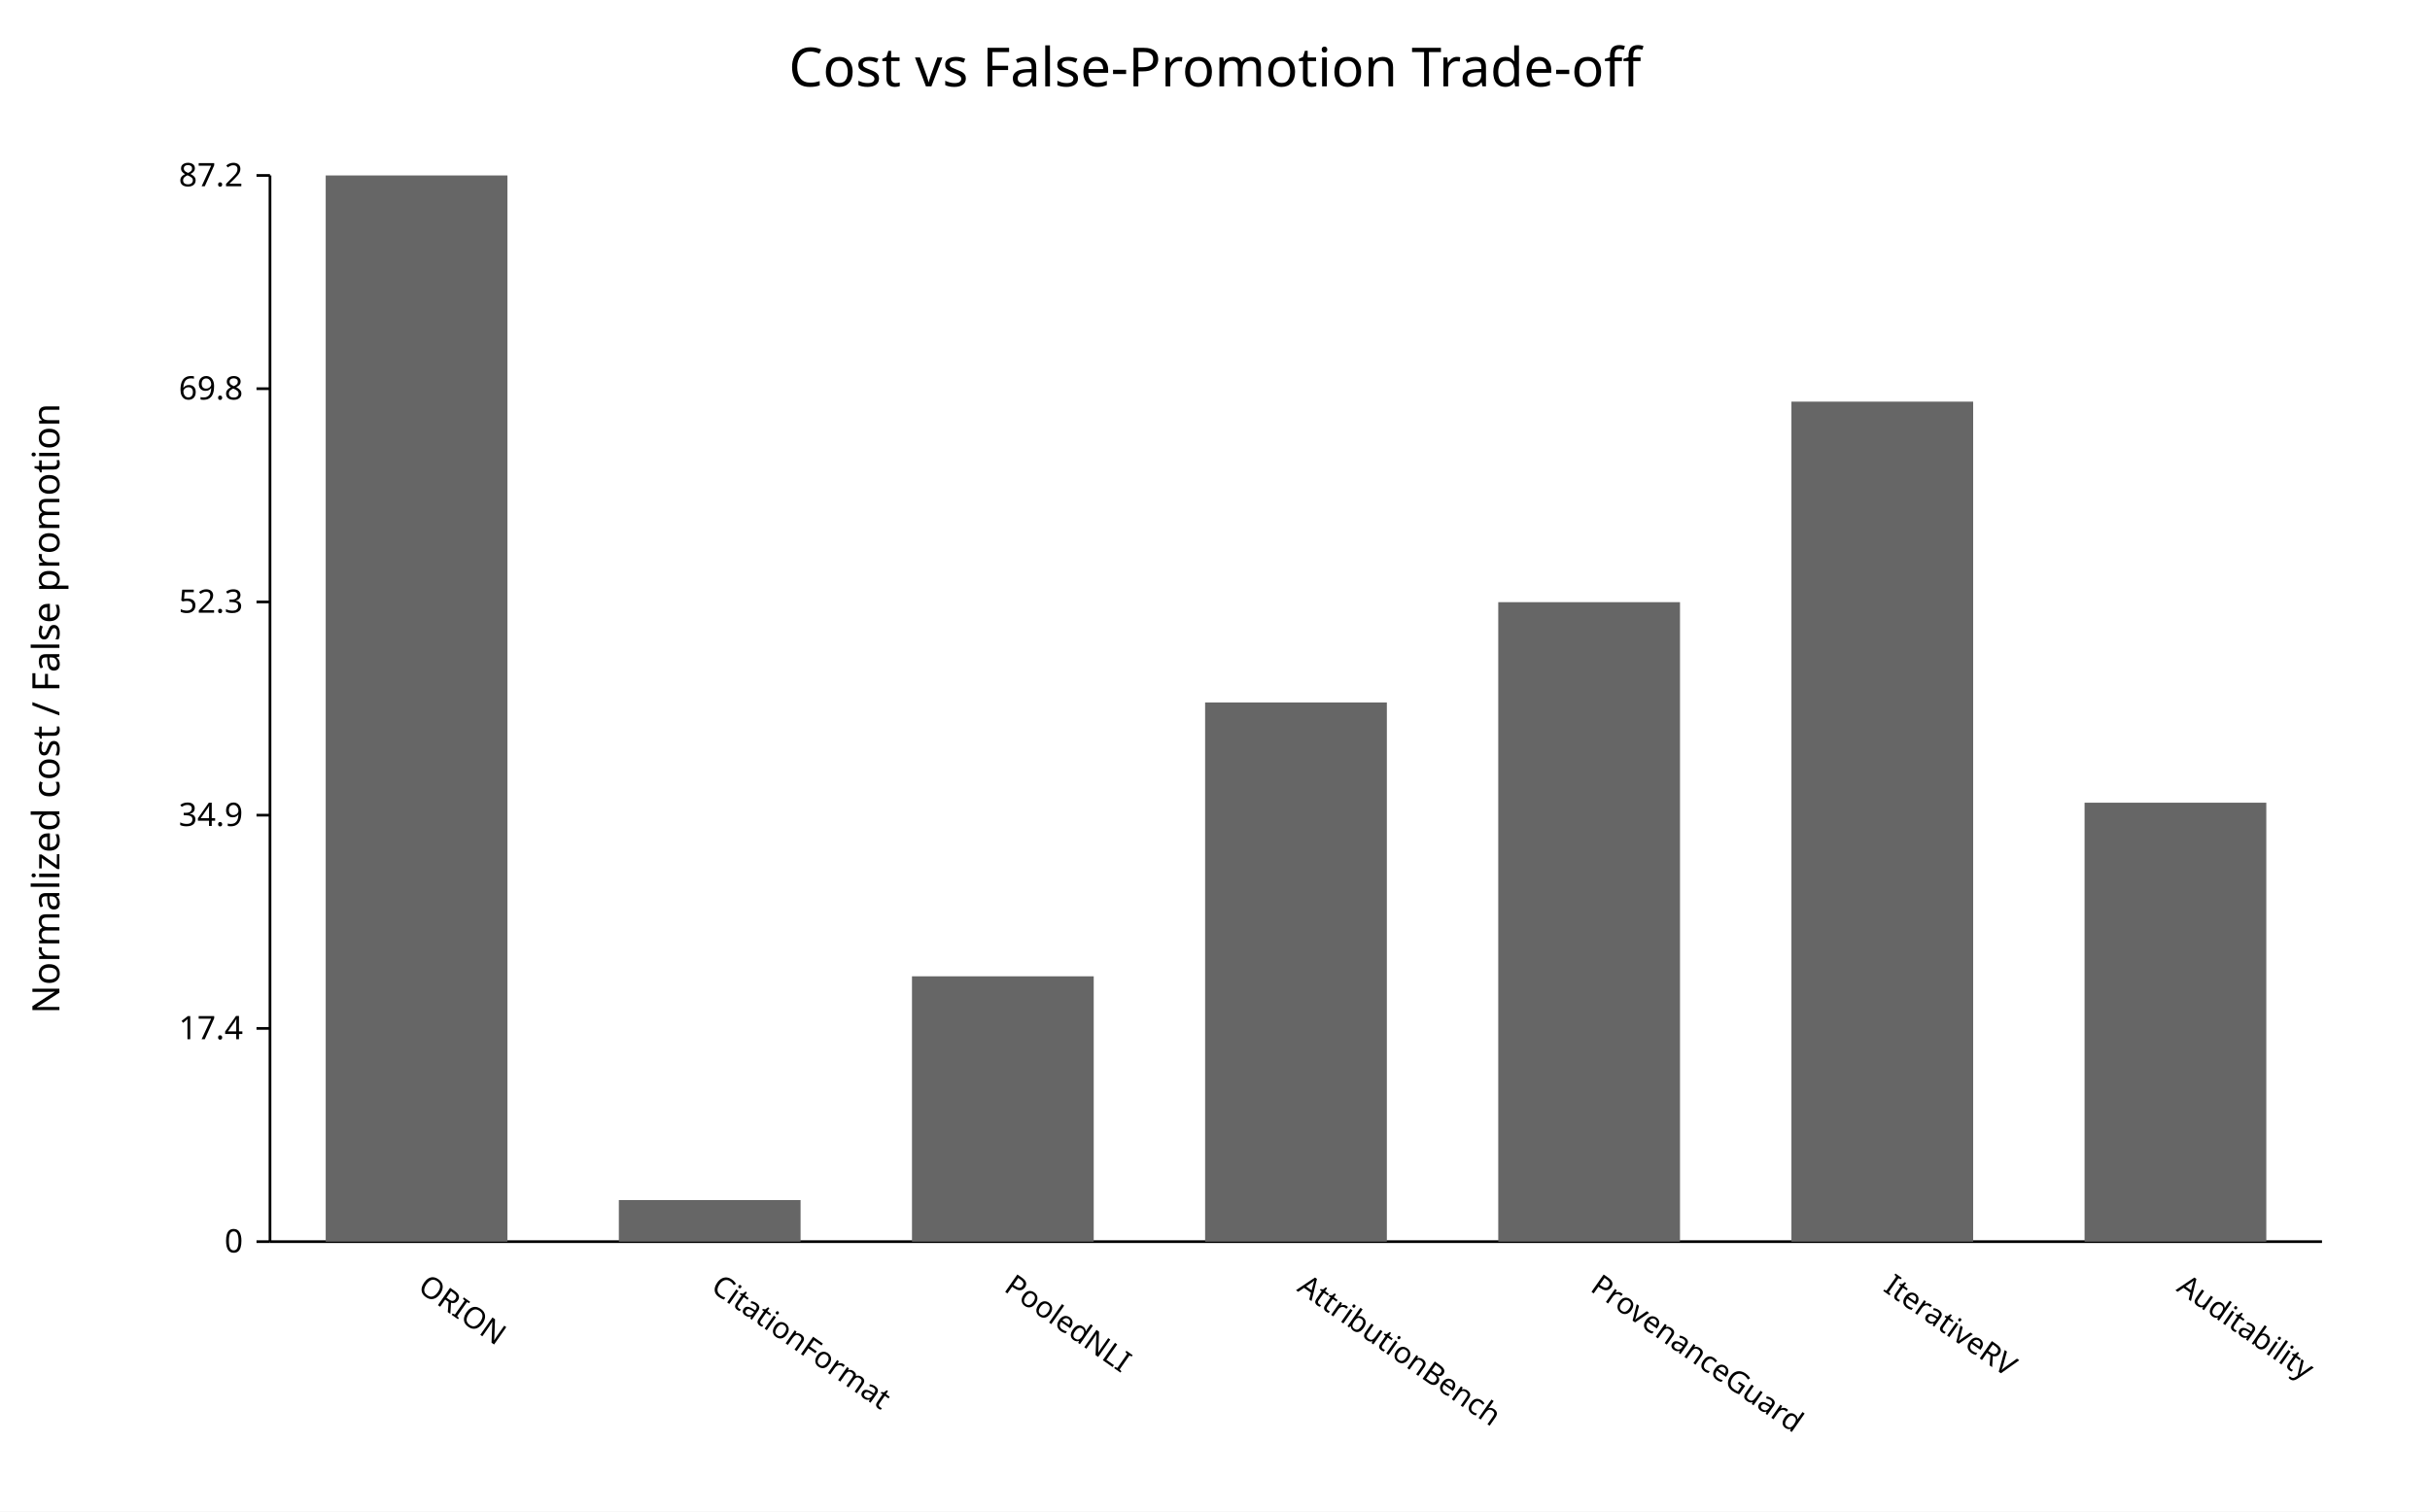
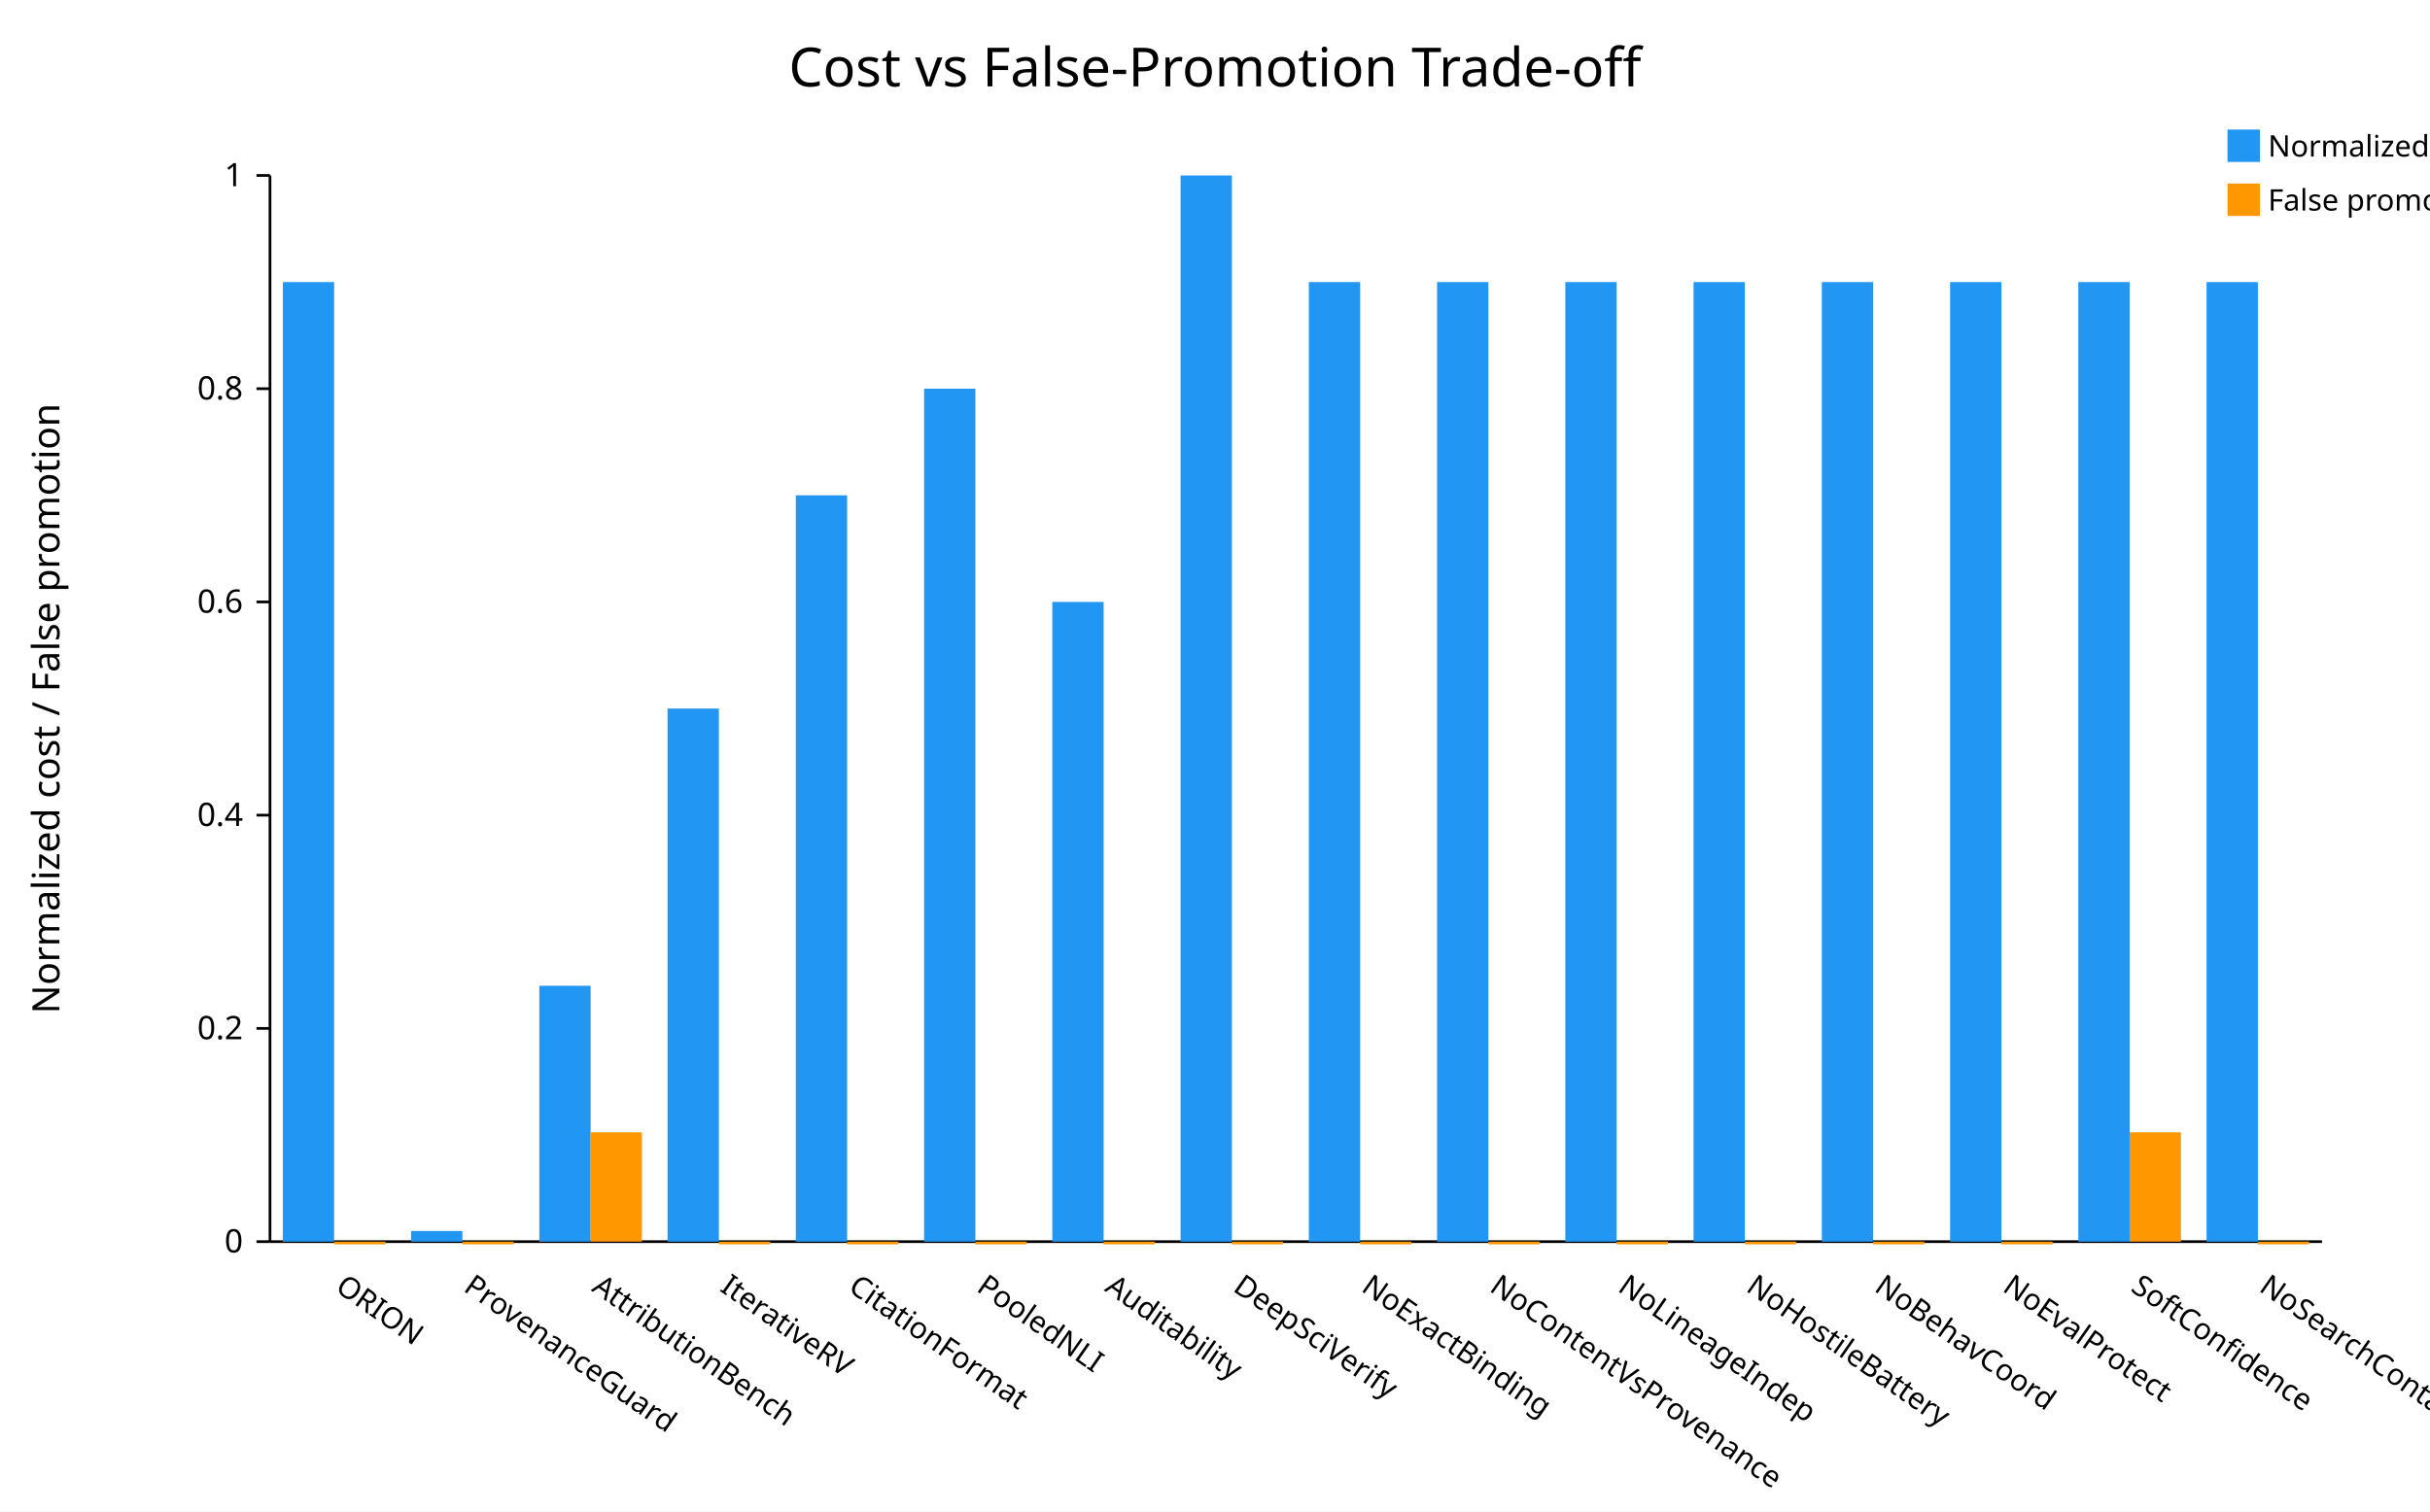
<svg xmlns="http://www.w3.org/2000/svg" width="900" height="560" viewBox="0 0 900 560">
  <rect width="100%" height="100%" fill="white" />
  <text x="450.0" y="32" text-anchor="middle" font-family="sans-serif" font-size="20">Cost vs False-Promotion Trade-off</text>
  <line x1="100" y1="460" x2="860" y2="460" stroke="black" />
  <line x1="100" y1="460" x2="100" y2="65" stroke="black" />
  <line x1="95" y1="460.00" x2="100" y2="460.00" stroke="black" />
  <text x="90" y="464.00" text-anchor="end" font-family="sans-serif" font-size="12">0</text>
  <line x1="95" y1="381.00" x2="100" y2="381.00" stroke="black" />
-   <text x="90" y="385.00" text-anchor="end" font-family="sans-serif" font-size="12">17.4</text>
+   <text x="90" y="385.00" text-anchor="end" font-family="sans-serif" font-size="12">0.2</text>
  <line x1="95" y1="302.00" x2="100" y2="302.00" stroke="black" />
-   <text x="90" y="306.00" text-anchor="end" font-family="sans-serif" font-size="12">34.9</text>
+   <text x="90" y="306.00" text-anchor="end" font-family="sans-serif" font-size="12">0.4</text>
  <line x1="95" y1="223.00" x2="100" y2="223.00" stroke="black" />
-   <text x="90" y="227.00" text-anchor="end" font-family="sans-serif" font-size="12">52.3</text>
+   <text x="90" y="227.00" text-anchor="end" font-family="sans-serif" font-size="12">0.6</text>
  <line x1="95" y1="144.00" x2="100" y2="144.00" stroke="black" />
-   <text x="90" y="148.00" text-anchor="end" font-family="sans-serif" font-size="12">69.8</text>
+   <text x="90" y="148.00" text-anchor="end" font-family="sans-serif" font-size="12">0.8</text>
  <line x1="95" y1="65.00" x2="100" y2="65.00" stroke="black" />
-   <text x="90" y="69.00" text-anchor="end" font-family="sans-serif" font-size="12">87.2</text>
+   <text x="90" y="69.00" text-anchor="end" font-family="sans-serif" font-size="12">1</text>
  <text x="22" y="262.5" transform="rotate(-90 22 262.5)" text-anchor="middle" font-family="sans-serif" font-size="14">Normalized cost / False promotion</text>
-   <rect x="120.63" y="65.00" width="67.31" height="395.00" fill="#666" />
-   <text x="154.29" y="478" transform="rotate(35 154.29 478)" text-anchor="start" font-family="sans-serif" font-size="11">ORION</text>
-   <rect x="229.20" y="444.60" width="67.31" height="15.40" fill="#666" />
-   <text x="262.86" y="478" transform="rotate(35 262.86 478)" text-anchor="start" font-family="sans-serif" font-size="11">CitationFormat</text>
-   <rect x="337.77" y="361.70" width="67.31" height="98.30" fill="#666" />
-   <text x="371.43" y="478" transform="rotate(35 371.43 478)" text-anchor="start" font-family="sans-serif" font-size="11">PooledNLI</text>
-   <rect x="446.34" y="260.24" width="67.31" height="199.76" fill="#666" />
-   <text x="480.00" y="478" transform="rotate(35 480.00 478)" text-anchor="start" font-family="sans-serif" font-size="11">AttributionBench</text>
-   <rect x="554.91" y="223.09" width="67.31" height="236.91" fill="#666" />
-   <text x="588.57" y="478" transform="rotate(35 588.57 478)" text-anchor="start" font-family="sans-serif" font-size="11">ProvenanceGuard</text>
-   <rect x="663.49" y="148.80" width="67.31" height="311.20" fill="#666" />
-   <text x="697.14" y="478" transform="rotate(35 697.14 478)" text-anchor="start" font-family="sans-serif" font-size="11">IterativeRV</text>
-   <rect x="772.06" y="297.38" width="67.31" height="162.62" fill="#666" />
-   <text x="805.71" y="478" transform="rotate(35 805.71 478)" text-anchor="start" font-family="sans-serif" font-size="11">Auditability</text>
+   <rect x="104.75" y="104.50" width="19.00" height="355.50" fill="#2196F3" />
+   <rect x="123.75" y="460.00" width="19.00" height="1.00" fill="#FF9800" />
+   <rect x="152.25" y="456.05" width="19.00" height="3.95" fill="#2196F3" />
+   <rect x="171.25" y="460.00" width="19.00" height="1.00" fill="#FF9800" />
+   <rect x="199.75" y="365.20" width="19.00" height="94.80" fill="#2196F3" />
+   <rect x="218.75" y="419.49" width="19.00" height="40.51" fill="#FF9800" />
+   <rect x="247.25" y="262.50" width="19.00" height="197.50" fill="#2196F3" />
+   <rect x="266.25" y="460.00" width="19.00" height="1.00" fill="#FF9800" />
+   <rect x="294.75" y="183.50" width="19.00" height="276.50" fill="#2196F3" />
+   <rect x="313.75" y="460.00" width="19.00" height="1.00" fill="#FF9800" />
+   <rect x="342.25" y="144.00" width="19.00" height="316.00" fill="#2196F3" />
+   <rect x="361.25" y="460.00" width="19.00" height="1.00" fill="#FF9800" />
+   <rect x="389.75" y="223.00" width="19.00" height="237.00" fill="#2196F3" />
+   <rect x="408.75" y="460.00" width="19.00" height="1.00" fill="#FF9800" />
+   <rect x="437.25" y="65.00" width="19.00" height="395.00" fill="#2196F3" />
+   <rect x="456.25" y="460.00" width="19.00" height="1.00" fill="#FF9800" />
+   <rect x="484.75" y="104.50" width="19.00" height="355.50" fill="#2196F3" />
+   <rect x="503.75" y="460.00" width="19.00" height="1.00" fill="#FF9800" />
+   <rect x="532.25" y="104.50" width="19.00" height="355.50" fill="#2196F3" />
+   <rect x="551.25" y="460.00" width="19.00" height="1.00" fill="#FF9800" />
+   <rect x="579.75" y="104.50" width="19.00" height="355.50" fill="#2196F3" />
+   <rect x="598.75" y="460.00" width="19.00" height="1.00" fill="#FF9800" />
+   <rect x="627.25" y="104.50" width="19.00" height="355.50" fill="#2196F3" />
+   <rect x="646.25" y="460.00" width="19.00" height="1.00" fill="#FF9800" />
+   <rect x="674.75" y="104.50" width="19.00" height="355.50" fill="#2196F3" />
+   <rect x="693.75" y="460.00" width="19.00" height="1.00" fill="#FF9800" />
+   <rect x="722.25" y="104.50" width="19.00" height="355.50" fill="#2196F3" />
+   <rect x="741.25" y="460.00" width="19.00" height="1.00" fill="#FF9800" />
+   <rect x="769.75" y="104.50" width="19.00" height="355.50" fill="#2196F3" />
+   <rect x="788.75" y="419.49" width="19.00" height="40.51" fill="#FF9800" />
+   <rect x="817.25" y="104.50" width="19.00" height="355.50" fill="#2196F3" />
+   <rect x="836.25" y="460.00" width="19.00" height="1.00" fill="#FF9800" />
+   <text x="123.75" y="478" transform="rotate(35 123.75 478)" text-anchor="start" font-family="sans-serif" font-size="11">ORION</text>
+   <text x="171.25" y="478" transform="rotate(35 171.25 478)" text-anchor="start" font-family="sans-serif" font-size="11">ProvenanceGuard</text>
+   <text x="218.75" y="478" transform="rotate(35 218.75 478)" text-anchor="start" font-family="sans-serif" font-size="11">AttributionBench</text>
+   <text x="266.25" y="478" transform="rotate(35 266.25 478)" text-anchor="start" font-family="sans-serif" font-size="11">IterativeRV</text>
+   <text x="313.75" y="478" transform="rotate(35 313.75 478)" text-anchor="start" font-family="sans-serif" font-size="11">CitationFormat</text>
+   <text x="361.25" y="478" transform="rotate(35 361.25 478)" text-anchor="start" font-family="sans-serif" font-size="11">PooledNLI</text>
+   <text x="408.75" y="478" transform="rotate(35 408.75 478)" text-anchor="start" font-family="sans-serif" font-size="11">Auditability</text>
+   <text x="456.25" y="478" transform="rotate(35 456.25 478)" text-anchor="start" font-family="sans-serif" font-size="11">DeepSciVerify</text>
+   <text x="503.75" y="478" transform="rotate(35 503.75 478)" text-anchor="start" font-family="sans-serif" font-size="11">NoExactBinding</text>
+   <text x="551.25" y="478" transform="rotate(35 551.25 478)" text-anchor="start" font-family="sans-serif" font-size="11">NoContentVsProvenance</text>
+   <text x="598.75" y="478" transform="rotate(35 598.75 478)" text-anchor="start" font-family="sans-serif" font-size="11">NoLineageIndep</text>
+   <text x="646.25" y="478" transform="rotate(35 646.25 478)" text-anchor="start" font-family="sans-serif" font-size="11">NoHostileBattery</text>
+   <text x="693.75" y="478" transform="rotate(35 693.75 478)" text-anchor="start" font-family="sans-serif" font-size="11">NoBehavCoord</text>
+   <text x="741.25" y="478" transform="rotate(35 741.25 478)" text-anchor="start" font-family="sans-serif" font-size="11">NoEvalProtect</text>
+   <text x="788.75" y="478" transform="rotate(35 788.75 478)" text-anchor="start" font-family="sans-serif" font-size="11">SoftConfidence</text>
+   <text x="836.25" y="478" transform="rotate(35 836.25 478)" text-anchor="start" font-family="sans-serif" font-size="11">NoSearchContam</text>
+   <rect x="825" y="48" width="12" height="12" fill="#2196F3" />
+   <text x="840" y="58" font-family="sans-serif" font-size="11">Normalized cost</text>
+   <rect x="825" y="68" width="12" height="12" fill="#FF9800" />
+   <text x="840" y="78" font-family="sans-serif" font-size="11">False promotion</text>
</svg>
